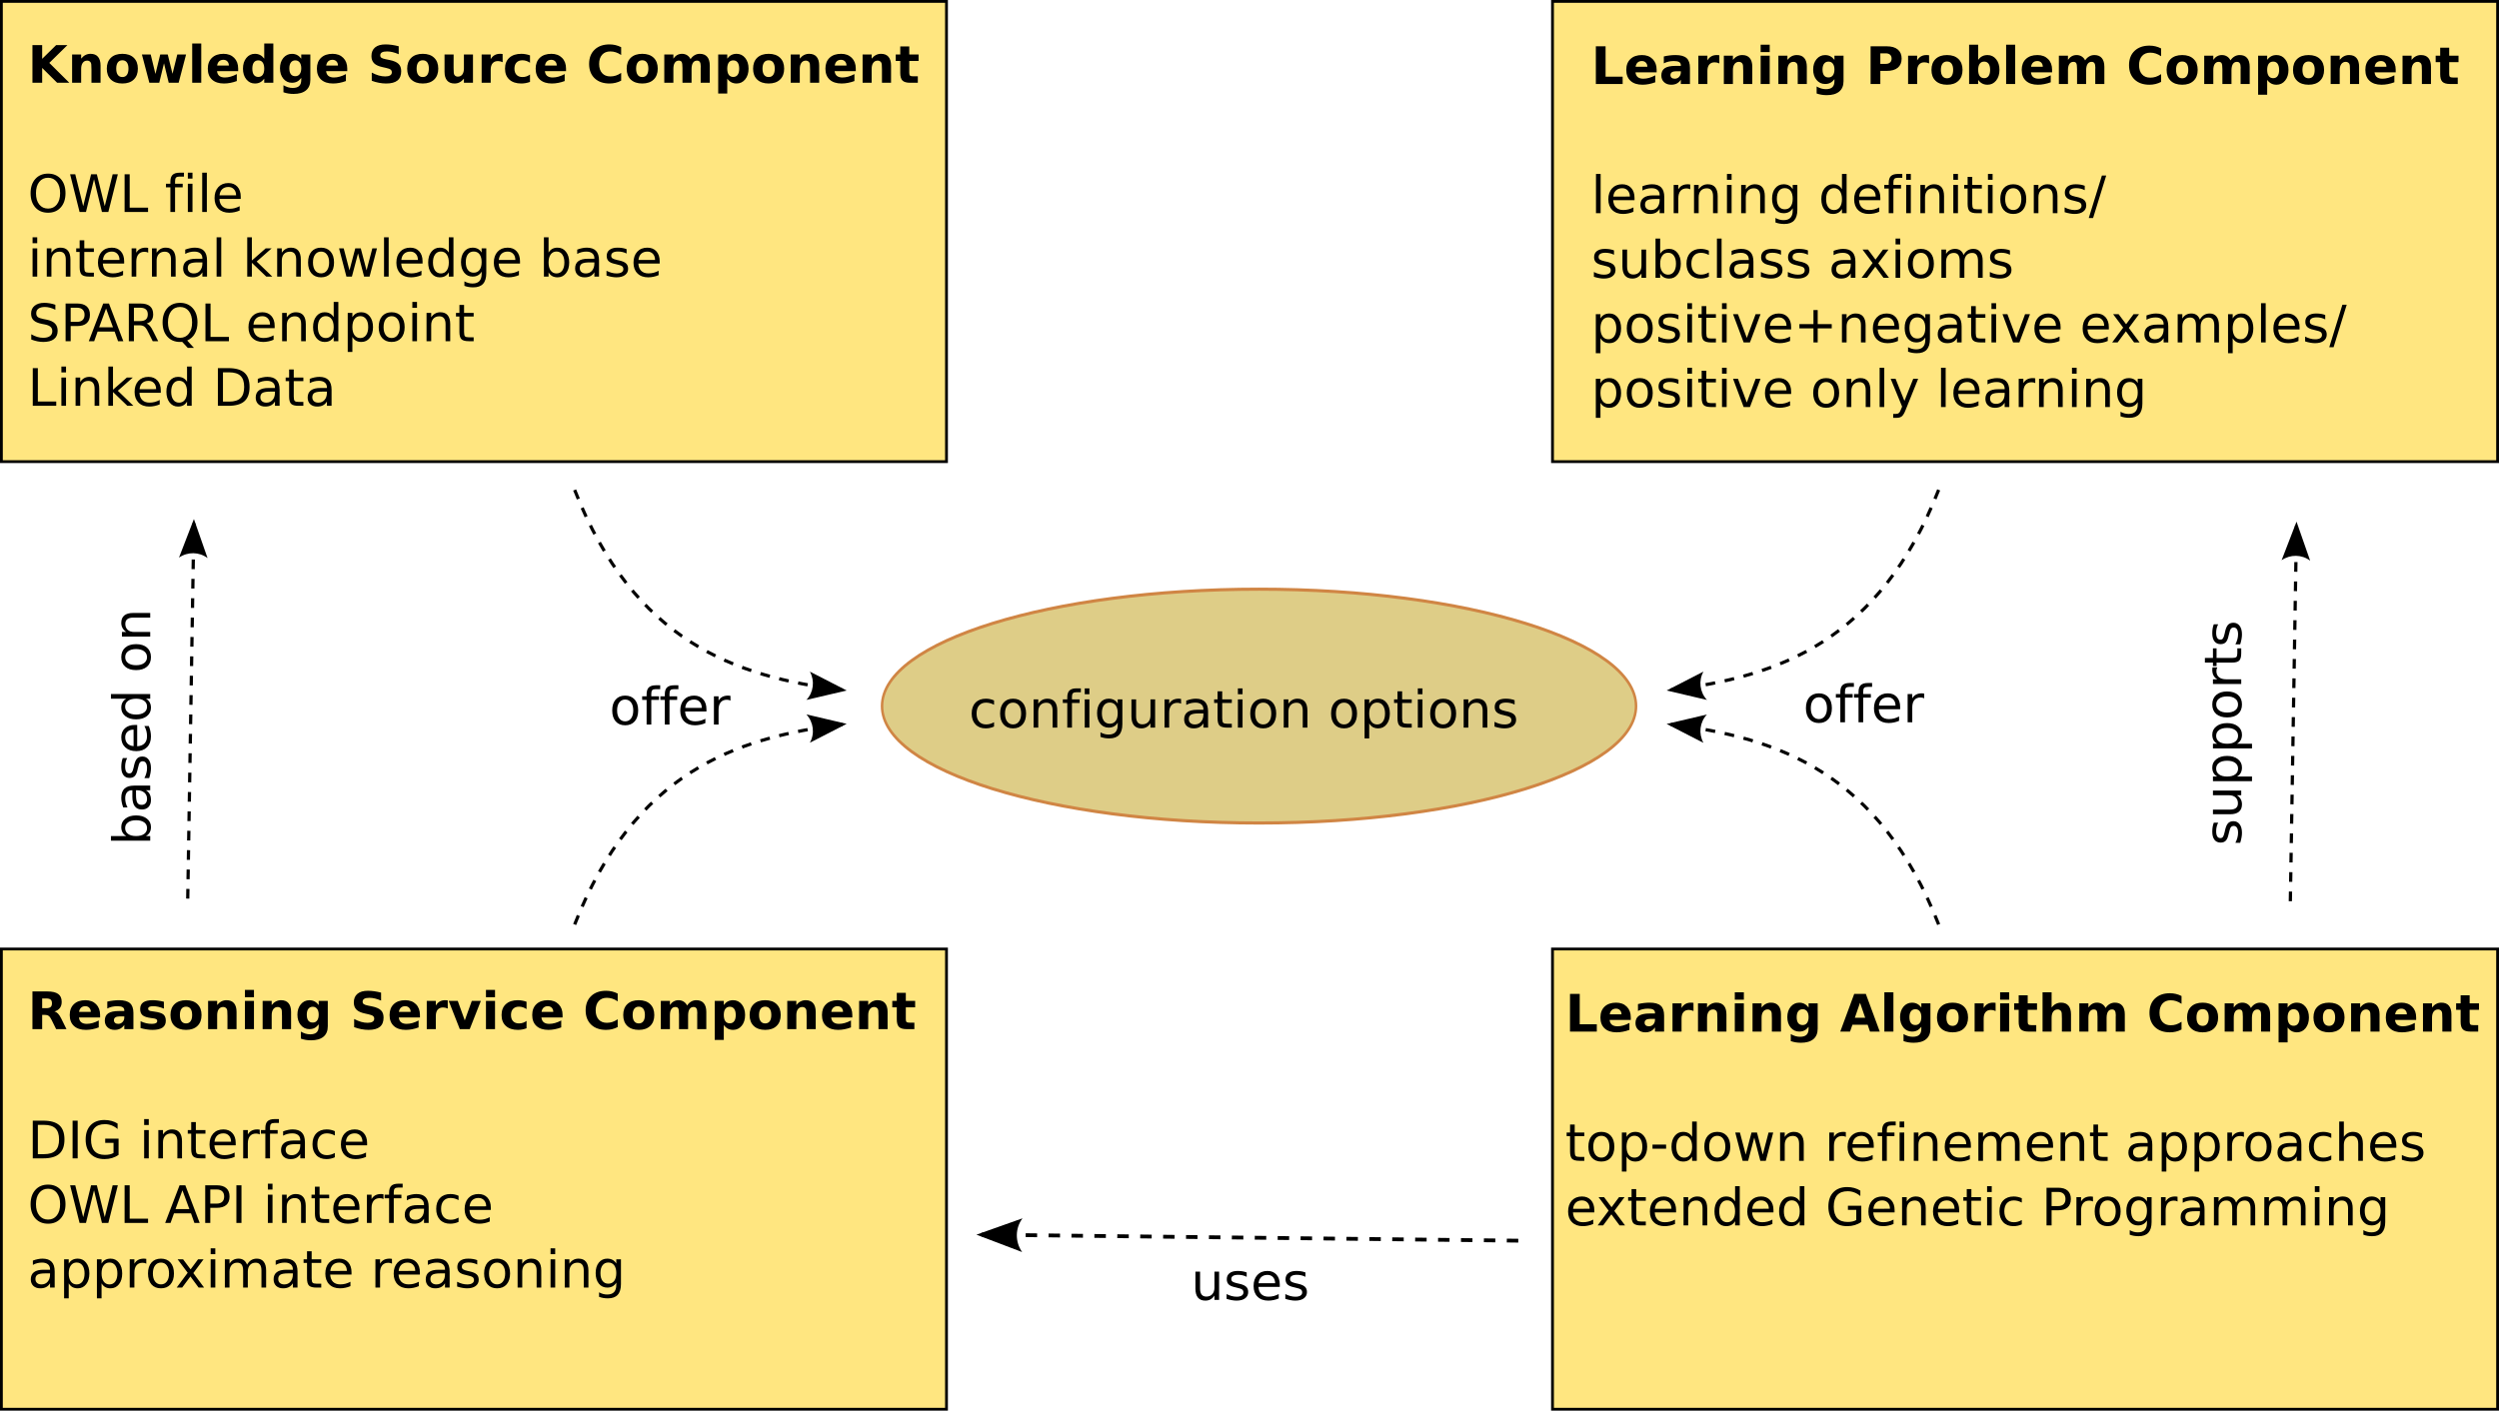
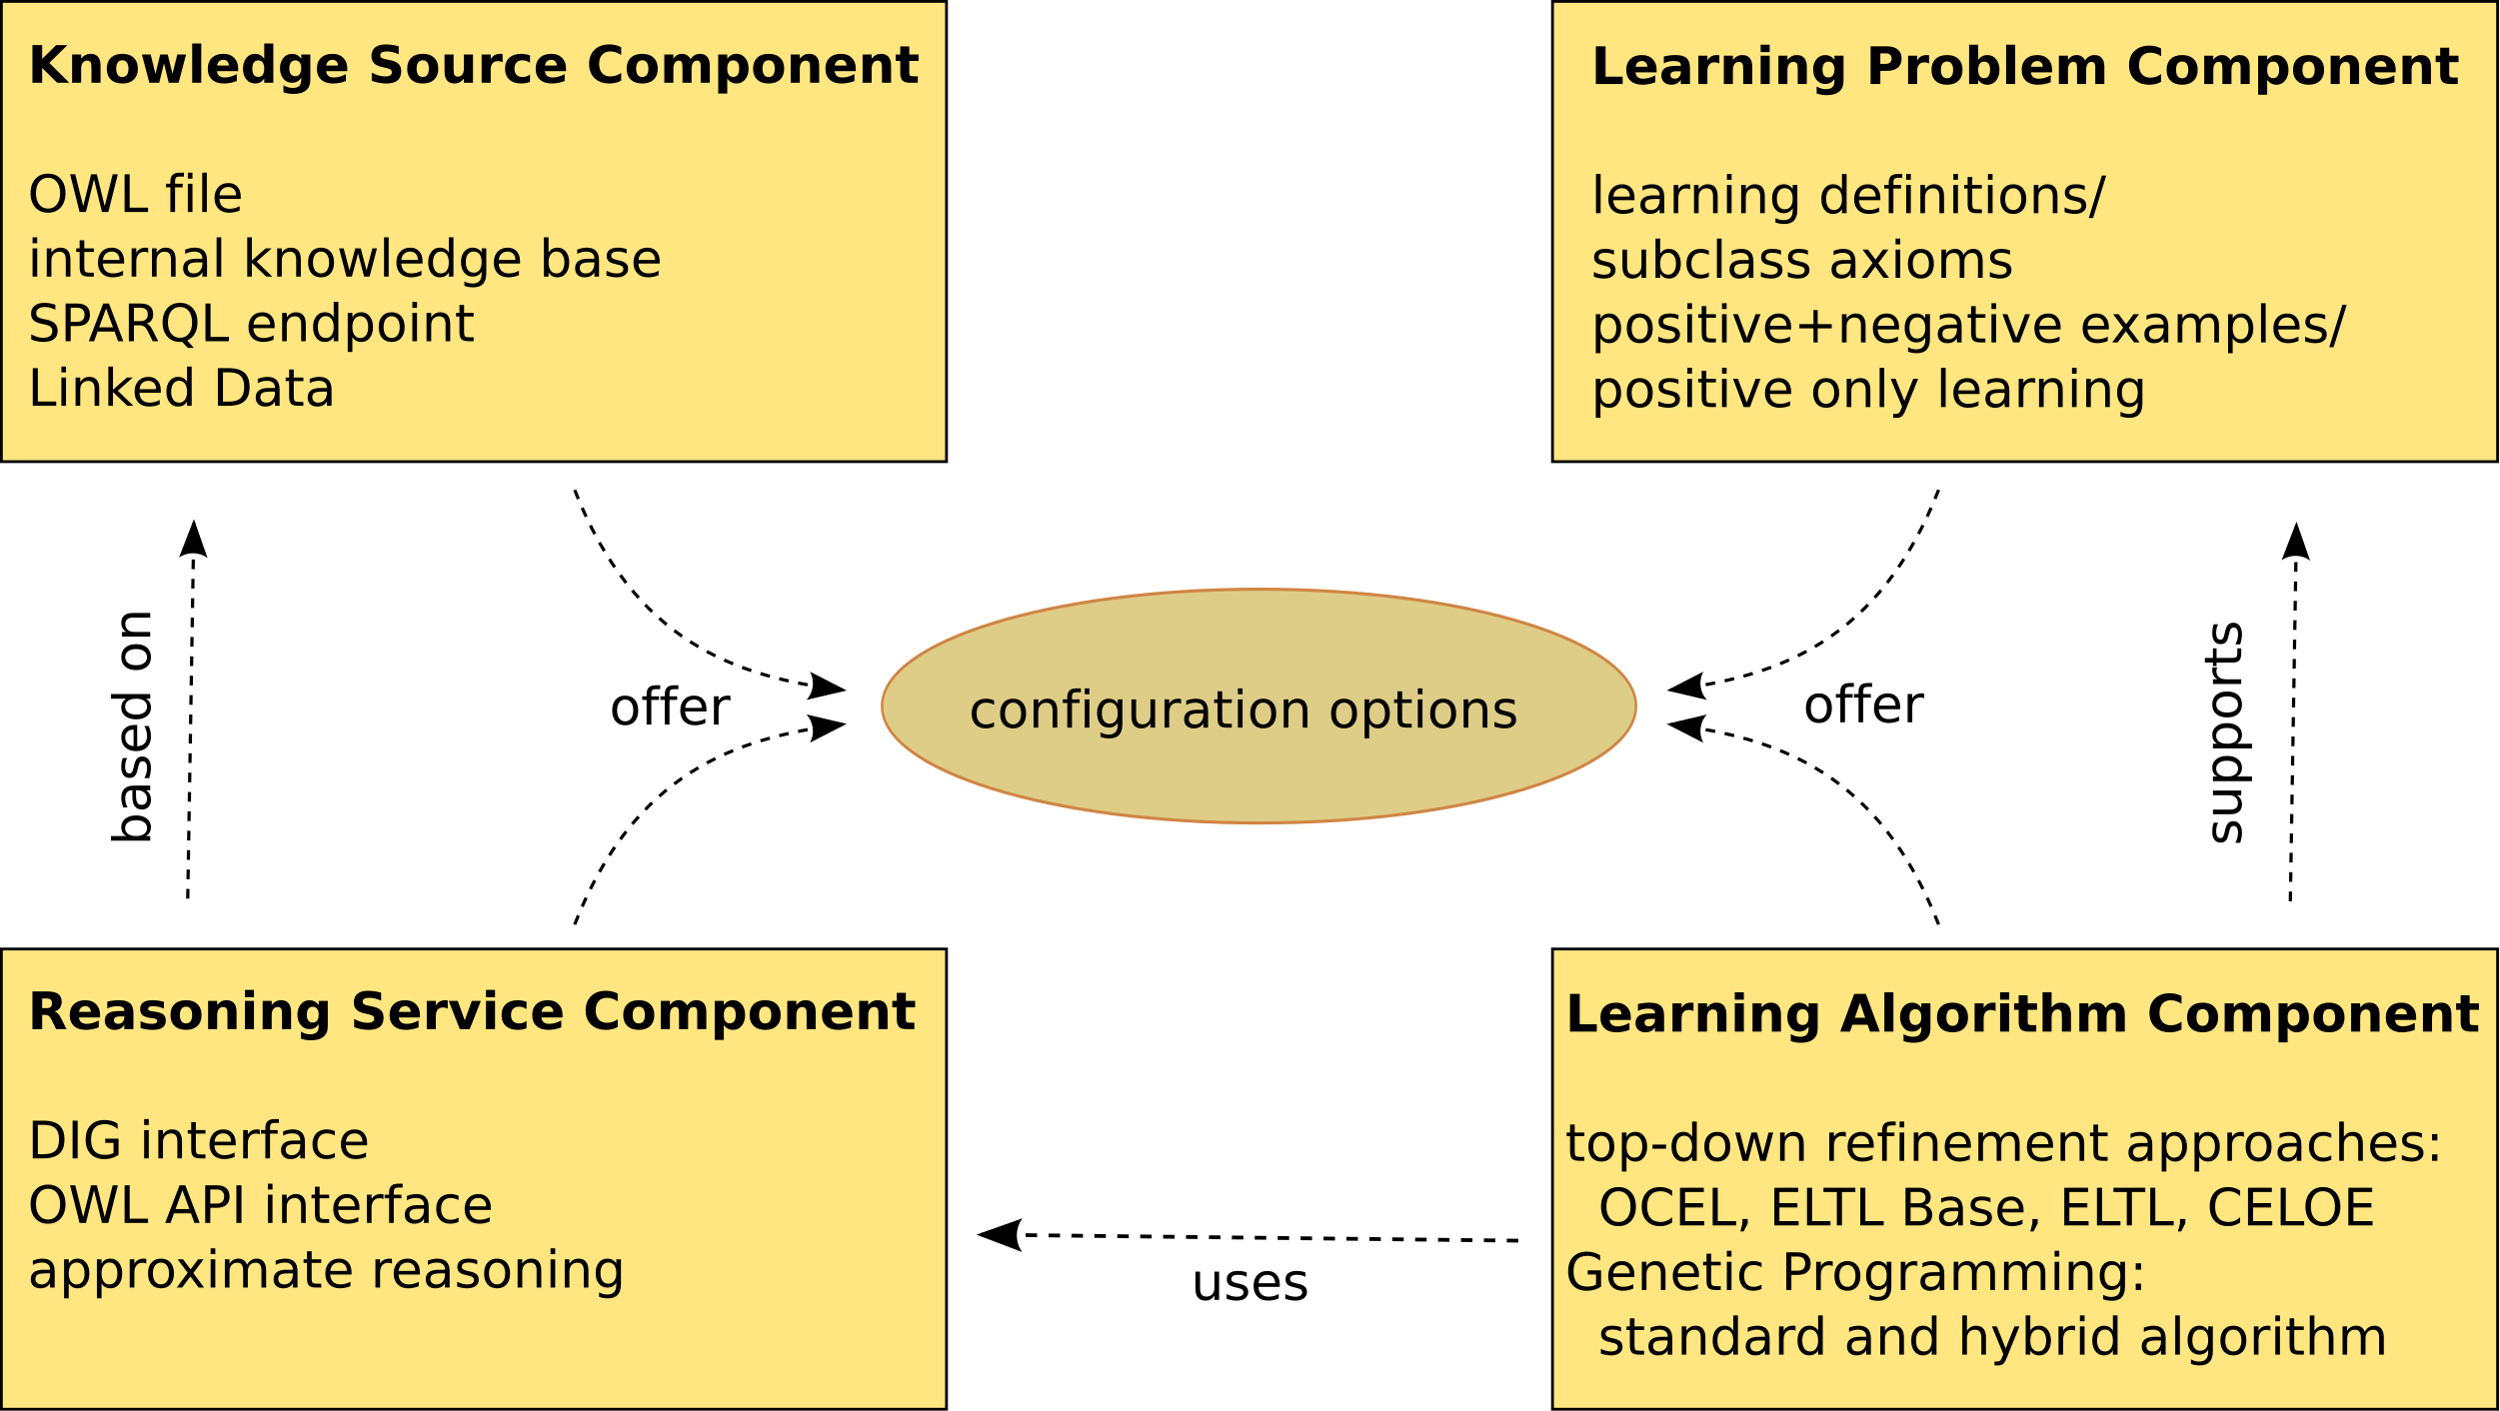
<svg xmlns="http://www.w3.org/2000/svg" width="1160" height="655" id="svg2" version="1.0">
  <defs id="defs4">
    <marker orient="auto" refY="0" refX="0" id="Arrow2Lend" style="overflow:visible">
      <path id="path3293" style="font-size:12px;fill-rule:evenodd;stroke-width:0.625;stroke-linejoin:round" d="M 8.719,4.034 L -2.207,0.016 L 8.719,-4.002 C 6.973,-1.63 6.983,1.616 8.719,4.034 z" transform="matrix(-1.1,0,0,-1.1,-1.1,0)" />
    </marker>
  </defs>
  <g id="layer1" transform="translate(190,-149.0945)">
    <rect style="fill:#ffe680;fill-rule:evenodd;stroke:#000000;stroke-width:1.301px;stroke-linecap:butt;stroke-linejoin:miter;stroke-opacity:1" id="rect3191" width="438.699" height="213.699" x="-189.349" y="149.745" />
    <text xml:space="preserve" style="font-size:24px;font-style:normal;font-weight:normal;fill:#000000;fill-opacity:1;stroke:none;stroke-width:1px;stroke-linecap:butt;stroke-linejoin:miter;stroke-opacity:1;font-family:Bitstream Vera Sans" x="-177.143" y="187.523" id="text3199">
      <tspan id="tspan3201" x="-177.143" y="187.523" style="font-weight:bold;-inkscape-font-specification:Bitstream Vera Sans Bold;font-family:Bitstream Vera Sans;font-style:normal;font-stretch:normal;font-variant:normal;font-size:24px;text-anchor:start;text-align:start;writing-mode:lr;line-height:125%">Knowledge Source Component</tspan>
      <tspan x="-177.143" y="217.523" id="tspan3203" style="-inkscape-font-specification:Bitstream Vera Sans;font-family:Bitstream Vera Sans;font-weight:normal;font-style:normal;font-stretch:normal;font-variant:normal;font-size:24px;text-anchor:start;text-align:start;writing-mode:lr;line-height:125%" />
      <tspan x="-177.143" y="247.523" id="tspan3205" style="-inkscape-font-specification:Bitstream Vera Sans;font-family:Bitstream Vera Sans;font-weight:normal;font-style:normal;font-stretch:normal;font-variant:normal;font-size:24px;text-anchor:start;text-align:start;writing-mode:lr;line-height:125%">OWL file</tspan>
      <tspan x="-177.143" y="277.523" id="tspan3207" style="-inkscape-font-specification:Bitstream Vera Sans;font-family:Bitstream Vera Sans;font-weight:normal;font-style:normal;font-stretch:normal;font-variant:normal;font-size:24px;text-anchor:start;text-align:start;writing-mode:lr;line-height:125%">internal knowledge base</tspan>
      <tspan x="-177.143" y="307.523" id="tspan3209" style="-inkscape-font-specification:Bitstream Vera Sans;font-family:Bitstream Vera Sans;font-weight:normal;font-style:normal;font-stretch:normal;font-variant:normal;font-size:24px;text-anchor:start;text-align:start;writing-mode:lr;line-height:125%">SPARQL endpoint</tspan>
      <tspan x="-177.143" y="337.523" id="tspan3211" style="-inkscape-font-specification:Bitstream Vera Sans;font-family:Bitstream Vera Sans;font-weight:normal;font-style:normal;font-stretch:normal;font-variant:normal;font-size:24px;text-anchor:start;text-align:start;writing-mode:lr;line-height:125%">Linked Data</tspan>
    </text>
    <rect style="fill:#ffe680;fill-rule:evenodd;stroke:#000000;stroke-width:1.301px;stroke-linecap:butt;stroke-linejoin:miter;stroke-opacity:1" id="rect3251" width="438.699" height="213.699" x="530.651" y="149.745" />
    <text xml:space="preserve" style="font-size:24px;font-style:normal;font-weight:normal;fill:#000000;fill-opacity:1;stroke:none;stroke-width:1px;stroke-linecap:butt;stroke-linejoin:miter;stroke-opacity:1;font-family:Bitstream Vera Sans" x="548.571" y="188.094" id="text3213">
      <tspan id="tspan3215" x="548.571" y="188.094" style="font-weight:bold;-inkscape-font-specification:Bitstream Vera Sans Bold">Learning Problem Component</tspan>
      <tspan x="548.571" y="218.094" id="tspan3217" />
      <tspan x="548.571" y="248.094" id="tspan3219">learning definitions/</tspan>
      <tspan x="548.571" y="278.094" id="tspan3221">subclass axioms</tspan>
      <tspan x="548.571" y="308.094" id="tspan3223">positive+negative examples/</tspan>
      <tspan x="548.571" y="338.094" id="tspan3225">positive only learning</tspan>
    </text>
    <rect style="fill:#ffe680;fill-rule:evenodd;stroke:#000000;stroke-width:1.301px;stroke-linecap:butt;stroke-linejoin:miter;stroke-opacity:1" id="rect3265" width="438.699" height="213.699" x="-189.349" y="589.745" />
    <text xml:space="preserve" style="font-size:24px;font-style:normal;font-weight:normal;fill:#000000;fill-opacity:1;stroke:none;stroke-width:1px;stroke-linecap:butt;stroke-linejoin:miter;stroke-opacity:1;font-family:Bitstream Vera Sans" x="-177.143" y="626.952" id="text3227">
      <tspan id="tspan3229" x="-177.143" y="626.952" style="font-weight:bold;-inkscape-font-specification:Bitstream Vera Sans Bold">Reasoning Service Component</tspan>
      <tspan x="-177.143" y="656.952" id="tspan3231" />
      <tspan x="-177.143" y="686.952" id="tspan3233">DIG interface</tspan>
      <tspan x="-177.143" y="716.952" id="tspan3235">OWL API interface</tspan>
      <tspan x="-177.143" y="746.952" id="tspan3237">approximate reasoning</tspan>
    </text>
    <rect style="fill:#ffe680;fill-rule:evenodd;stroke:#000000;stroke-width:1.301px;stroke-linecap:butt;stroke-linejoin:miter;stroke-opacity:1" id="rect3255" width="438.699" height="213.699" x="530.651" y="589.745" />
-     <text xml:space="preserve" style="font-size:24px;font-style:normal;font-weight:normal;fill:#000000;fill-opacity:1;stroke:none;stroke-width:1px;stroke-linecap:butt;stroke-linejoin:miter;stroke-opacity:1;font-family:Bitstream Vera Sans" x="536.572" y="628.094" id="text3239">
+     <text xml:space="preserve" style="font-size:24px;font-style:normal;font-weight:normal;fill:#000000;fill-opacity:1;stroke:none;font-family:Bitstream Vera Sans" x="536.572" y="628.094" id="text3239">
      <tspan id="tspan3241" x="536.572" y="628.094" style="font-weight:bold;-inkscape-font-specification:Bitstream Vera Sans Bold">Learning Algorithm Component</tspan>
      <tspan x="536.572" y="658.094" id="tspan3243" />
-       <tspan x="536.572" y="688.094" id="tspan3245">top-down refinement approaches</tspan>
-       <tspan x="536.572" y="718.094" id="tspan3247">extended Genetic Programming</tspan>
+       <tspan x="536.572" y="688.094" id="tspan3245">top-down refinement approaches:</tspan>
+       <tspan x="536.572" y="718.094" id="tspan2863">  OCEL, ELTL Base, ELTL, CELOE</tspan>
+       <tspan x="536.572" y="748.094" id="tspan3247">Genetic Programming:</tspan>
+       <tspan x="536.572" y="778.094" id="tspan2865">  standard and hybrid algorithm</tspan>
    </text>
    <path style="fill:none;fill-rule:evenodd;stroke:#000000;stroke-width:1.5;stroke-linecap:butt;stroke-linejoin:miter;marker-end:url(#Arrow2Lend);stroke-miterlimit:4;stroke-dasharray:4.5, 4.5;stroke-dashoffset:0;stroke-opacity:1" d="M -102.857,566.345 L -100,392.086" id="path3267" />
    <path style="fill:none;fill-rule:evenodd;stroke:#000000;stroke-width:1.5;stroke-linecap:butt;stroke-linejoin:miter;marker-end:url(#Arrow2Lend);stroke-miterlimit:4;stroke-dasharray:4.5, 4.5;stroke-dashoffset:0;stroke-opacity:1" d="M 873.146,567.559 L 876.004,393.301" id="path4047" />
    <path style="fill:none;fill-rule:evenodd;stroke:#000000;stroke-width:1.773;stroke-linecap:butt;stroke-linejoin:miter;marker-end:url(#Arrow2Lend);stroke-miterlimit:4;stroke-dasharray:5.318, 5.318;stroke-dashoffset:0;stroke-opacity:1" d="M 514.757,725.174 L 265.591,722.383" id="path4049" />
    <text xml:space="preserve" style="font-size:24px;font-style:normal;font-weight:normal;fill:#000000;fill-opacity:1;stroke:none;stroke-width:1px;stroke-linecap:butt;stroke-linejoin:miter;stroke-opacity:1;font-family:Bitstream Vera Sans" x="362.857" y="752.666" id="text4051">
      <tspan id="tspan4053" x="362.857" y="752.666">uses</tspan>
    </text>
    <text xml:space="preserve" style="font-size:24px;font-style:normal;font-weight:normal;fill:#000000;fill-opacity:1;stroke:none;stroke-width:1px;stroke-linecap:butt;stroke-linejoin:miter;stroke-opacity:1;font-family:Bitstream Vera Sans" x="-541.726" y="850.348" id="text4055" transform="matrix(0,-1,1,0,0,0)">
      <tspan id="tspan4057" x="-541.726" y="850.348">supports</tspan>
    </text>
    <text xml:space="preserve" style="font-size:24px;font-style:normal;font-weight:normal;fill:#000000;fill-opacity:1;stroke:none;stroke-width:1px;stroke-linecap:butt;stroke-linejoin:miter;stroke-opacity:1;font-family:Bitstream Vera Sans" x="-541.642" y="-120.272" id="text4059" transform="matrix(0,-1,1,0,0,0)">
      <tspan id="tspan4061" x="-541.642" y="-120.272">based on</tspan>
    </text>
-     <path style="font-size:24px;fill:#decd87;stroke:#d08544;stroke-width:1.393;stroke-miterlimit:4;stroke-dasharray:none;stroke-dashoffset:0;stroke-opacity:1" id="path4063" d="M 632.857,486.237 A 208.571,52.143 0 1 1 215.714,486.237 A 208.571,52.143 0 1 1 632.857,486.237 z" transform="matrix(0.8390411,0,0,1.041096,38.43542,-29.26807)" />
+     <path style="font-size:24px;fill:#decd87;stroke:#d08544;stroke-width:1.393;stroke-miterlimit:4;stroke-dasharray:none;stroke-dashoffset:0;stroke-opacity:1" id="path4063" d="m 632.857,486.237 c 0,28.798 -93.381,52.143 -208.571,52.143 -115.191,0 -208.571,-23.345 -208.571,-52.143 0,-28.798 93.381,-52.143 208.571,-52.143 115.191,0 208.571,23.345 208.571,52.143 z" transform="matrix(0.8390411,0,0,1.041096,38.43542,-29.26807)" />
    <text xml:space="preserve" style="font-size:24px;font-style:normal;font-weight:normal;fill:#000000;fill-opacity:1;stroke:none;stroke-width:1px;stroke-linecap:butt;stroke-linejoin:miter;stroke-opacity:1;font-family:Bitstream Vera Sans" x="259.714" y="486.952" id="text4065">
      <tspan id="tspan4067" x="259.714" y="486.952">configuration options</tspan>
    </text>
    <path style="fill:none;fill-rule:evenodd;stroke:#000000;stroke-width:1.5;stroke-linecap:butt;stroke-linejoin:miter;marker-end:url(#Arrow2Lend);stroke-miterlimit:4;stroke-dasharray:4.5, 4.5;stroke-dashoffset:0;stroke-opacity:1" d="M 76.75,376.611 C 104.324,446.826 150.854,463.334 201.036,469.496" id="path4071" />
    <path style="fill:none;fill-rule:evenodd;stroke:#000000;stroke-width:1.5;stroke-linecap:butt;stroke-linejoin:miter;marker-end:url(#Arrow2Lend);stroke-miterlimit:4;stroke-dasharray:4.5, 4.5;stroke-dashoffset:0;stroke-opacity:1" d="M 76.75,578.345 C 104.324,508.129 150.854,491.622 201.036,485.46" id="path4073" />
    <path style="fill:none;fill-rule:evenodd;stroke:#000000;stroke-width:1.5;stroke-linecap:butt;stroke-linejoin:miter;marker-end:url(#Arrow2Lend);stroke-miterlimit:4;stroke-dasharray:4.5, 4.5;stroke-dashoffset:0;stroke-opacity:1" d="M 709.901,376.558 C 682.327,446.774 635.797,463.281 585.615,469.443" id="path4077" />
    <path style="fill:none;fill-rule:evenodd;stroke:#000000;stroke-width:1.5;stroke-linecap:butt;stroke-linejoin:miter;marker-end:url(#Arrow2Lend);stroke-miterlimit:4;stroke-dasharray:4.5, 4.5;stroke-dashoffset:0;stroke-opacity:1" d="M 709.898,578.345 C 682.323,508.129 635.793,491.622 585.612,485.46" id="path4079" />
    <text xml:space="preserve" style="font-size:24px;font-style:normal;font-weight:normal;fill:#000000;fill-opacity:1;stroke:none;stroke-width:1px;stroke-linecap:butt;stroke-linejoin:miter;stroke-opacity:1;font-family:Bitstream Vera Sans" x="92.857" y="485.523" id="text4081">
      <tspan id="tspan4083" x="92.857" y="485.523">offer</tspan>
    </text>
    <text xml:space="preserve" style="font-size:24px;font-style:normal;font-weight:normal;fill:#000000;fill-opacity:1;stroke:none;stroke-width:1px;stroke-linecap:butt;stroke-linejoin:miter;stroke-opacity:1;font-family:Bitstream Vera Sans" x="646.962" y="484.47" id="text4085">
      <tspan id="tspan4087" x="646.962" y="484.47">offer</tspan>
    </text>
  </g>
</svg>
